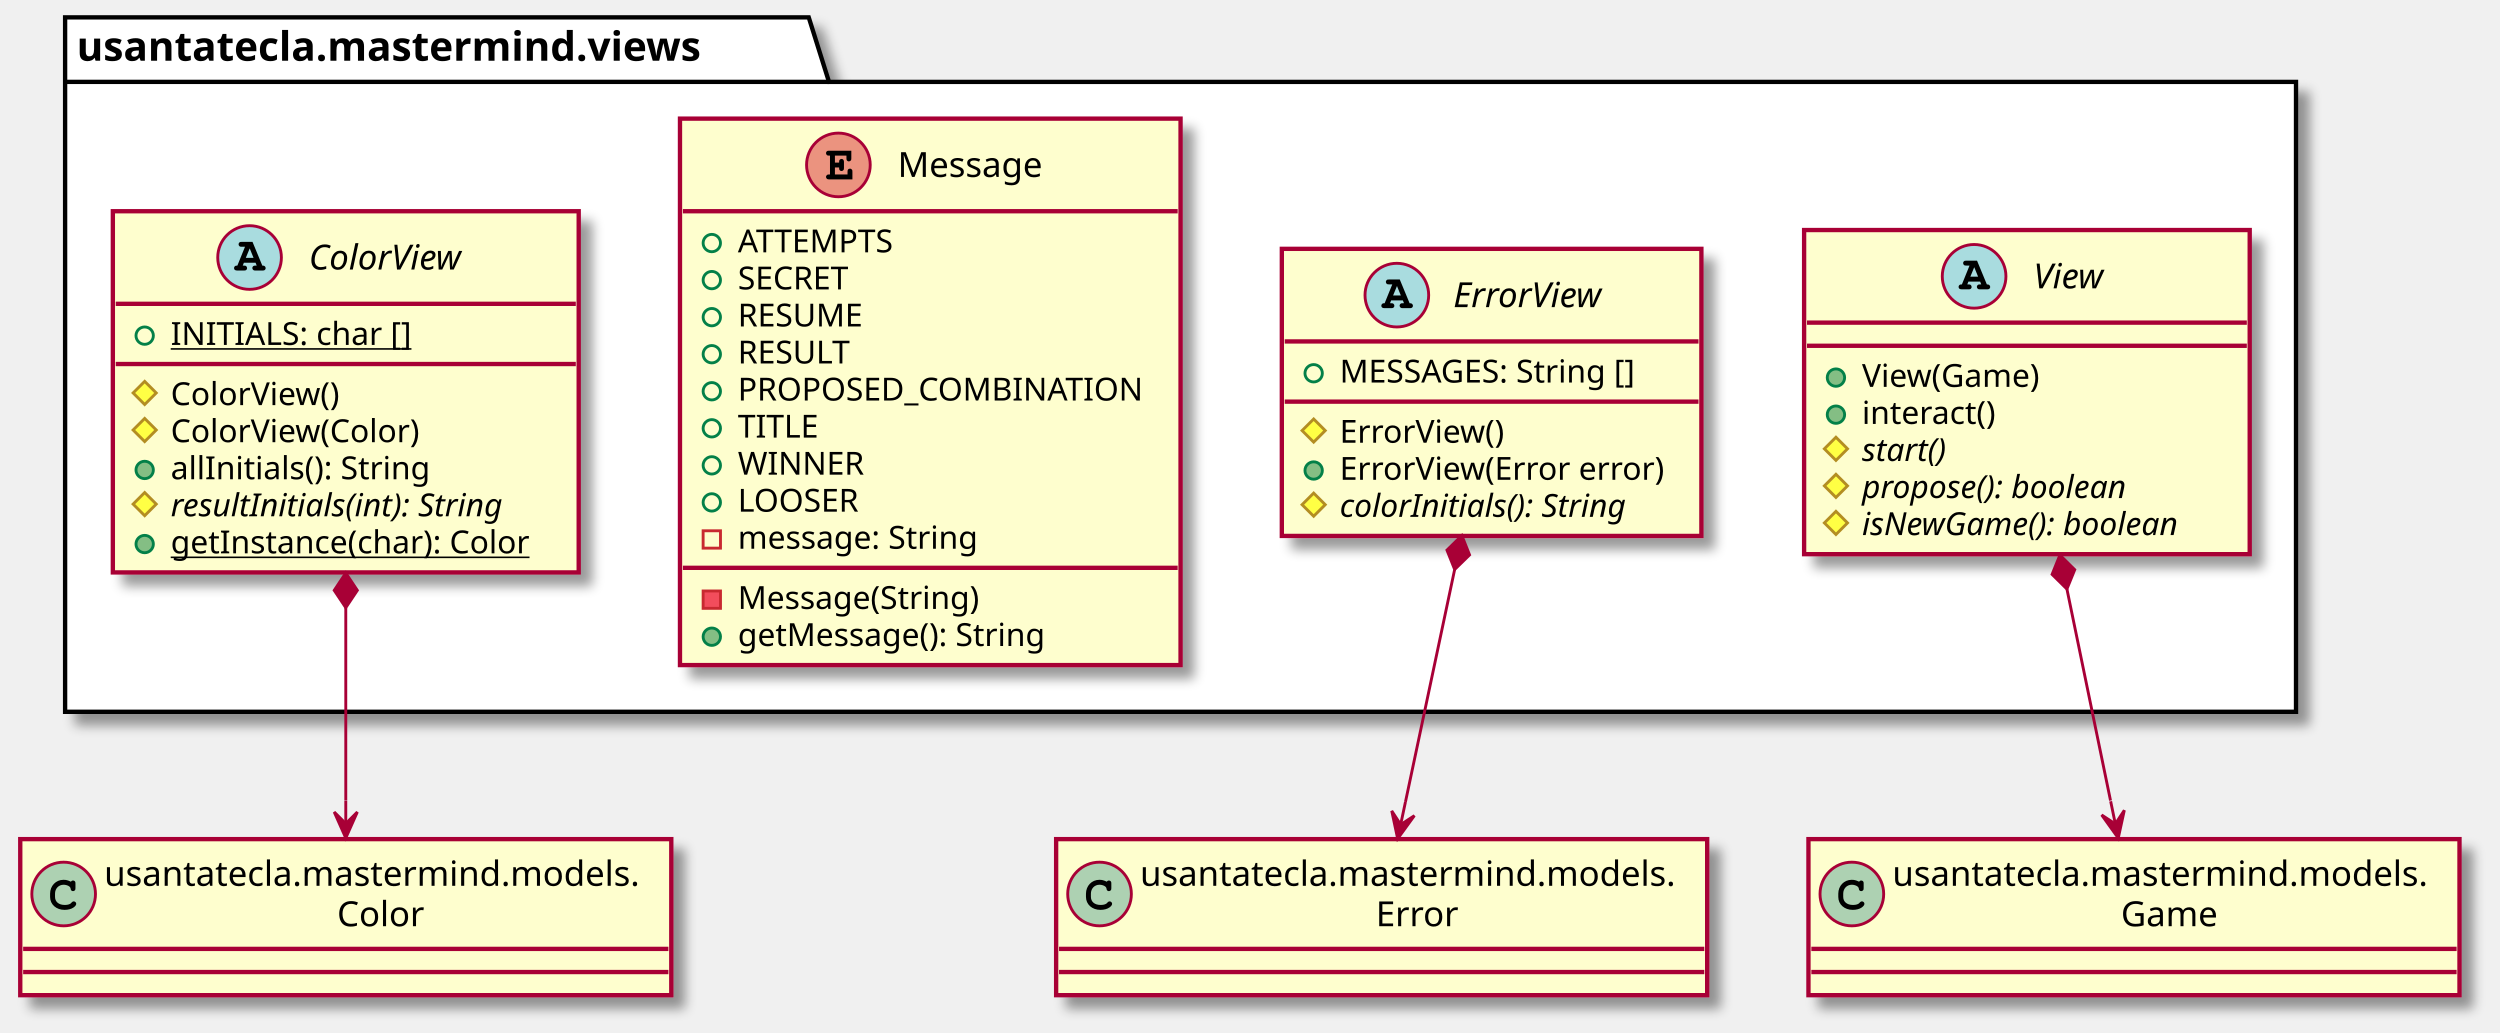
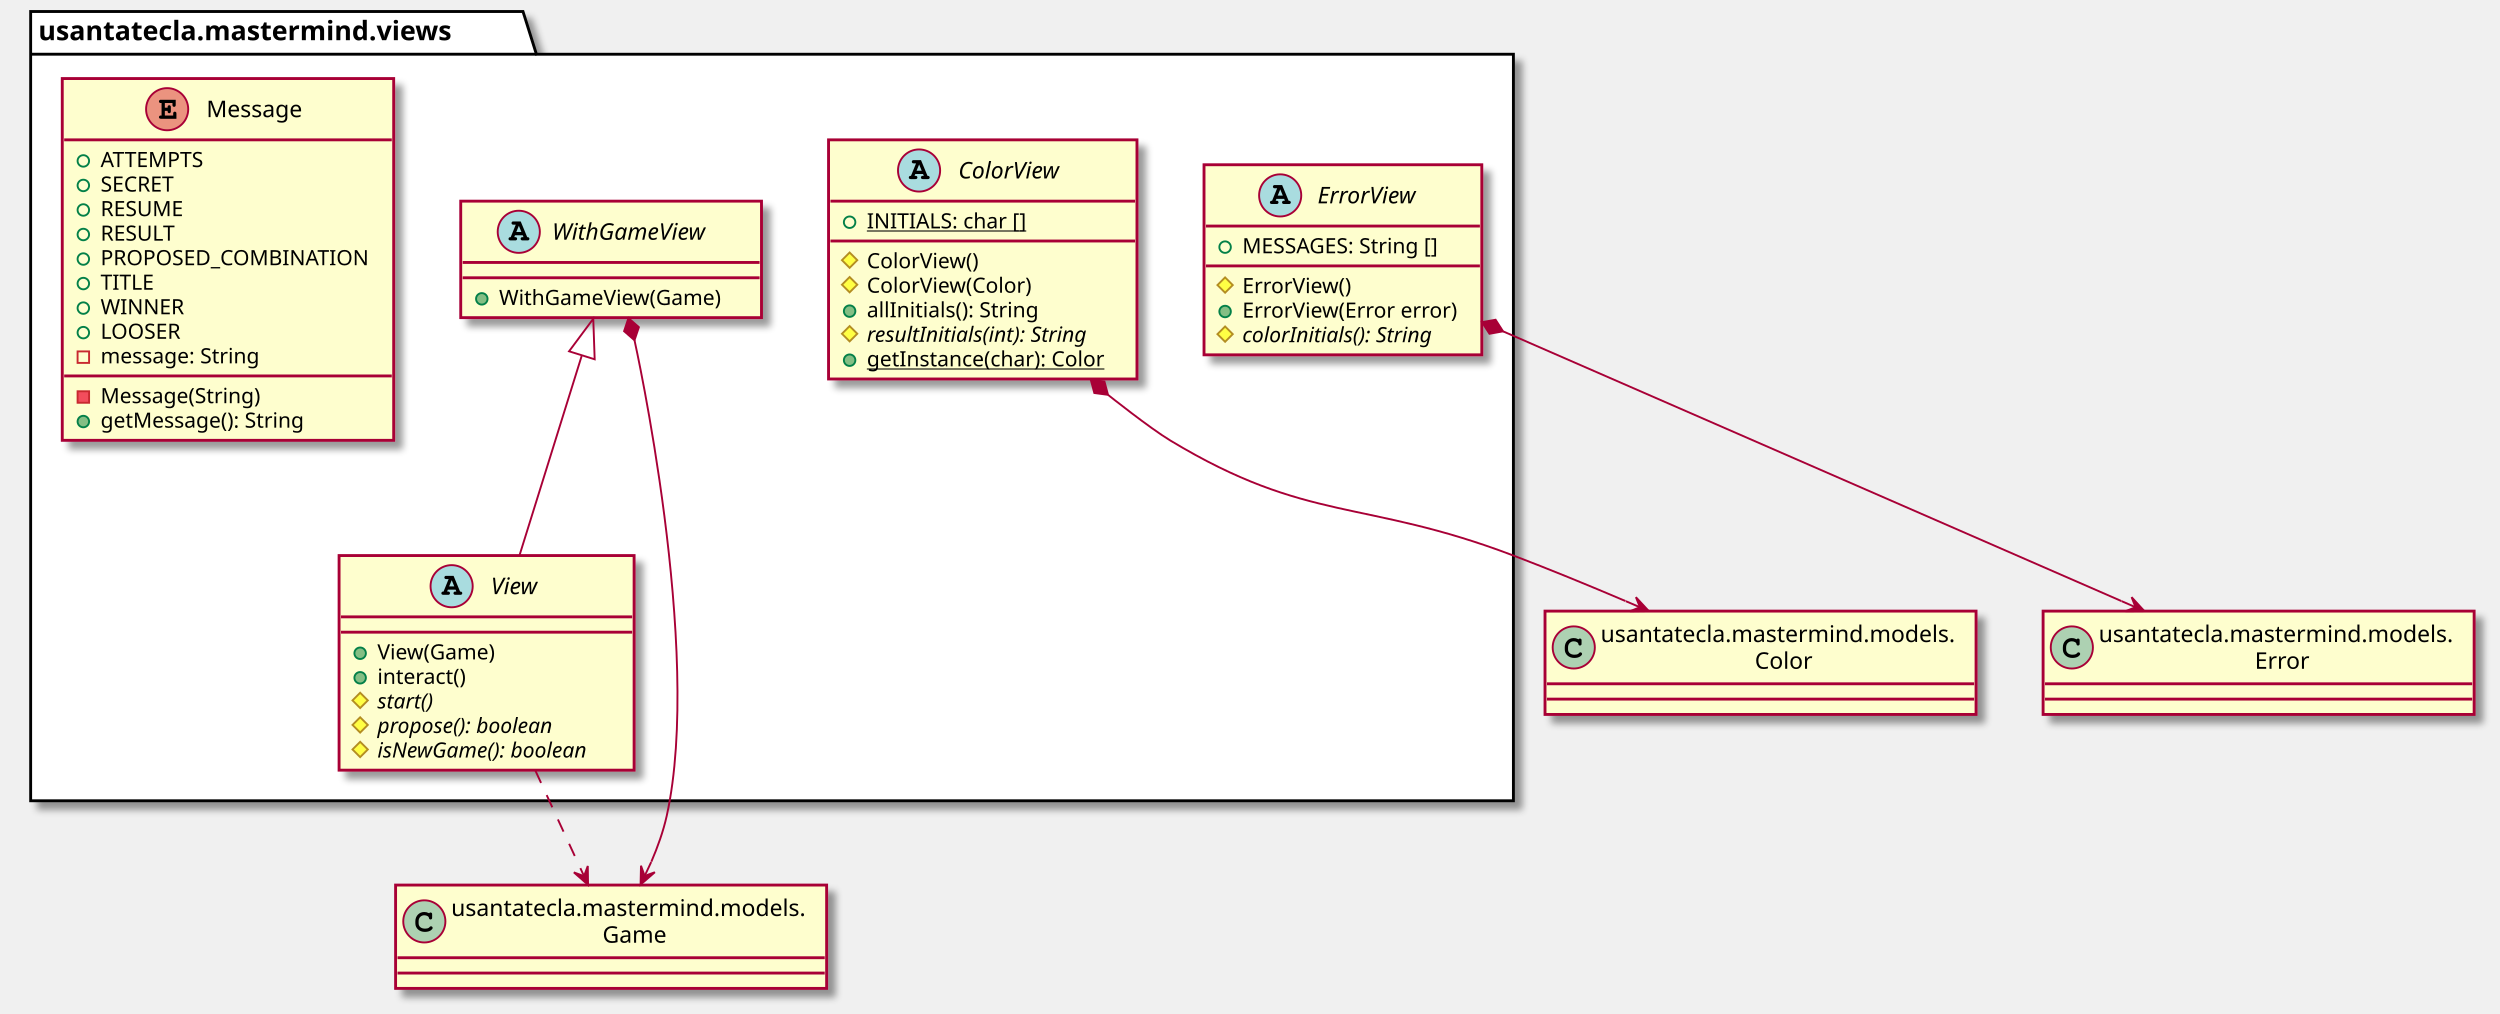
- <svg xmlns="http://www.w3.org/2000/svg" contentScriptType="application/ecmascript" contentStyleType="text/css" height="357px" preserveAspectRatio="none" style="width:864px;height:357px;" version="1.1" viewBox="0 0 864 357" width="864px" zoomAndPan="magnify">
+ <svg xmlns="http://www.w3.org/2000/svg" contentScriptType="application/ecmascript" contentStyleType="text/css" height="529px" preserveAspectRatio="none" style="width:1305px;height:529px;" version="1.1" viewBox="0 0 1305 529" width="1305px" zoomAndPan="magnify">
  <defs>
-     <filter height="300%" id="f1ec5pwzgpvlr3" width="300%" x="-1" y="-1">
+     <filter height="300%" id="f1rrnq4yv3sjo5" width="300%" x="-1" y="-1">
      <feGaussianBlur result="blurOut" stdDeviation="2.0" />
      <feColorMatrix in="blurOut" result="blurOut2" type="matrix" values="0 0 0 0 0 0 0 0 0 0 0 0 0 0 0 0 0 0 .4 0" />
      <feOffset dx="4.0" dy="4.0" in="blurOut2" result="blurOut3" />
      <feBlend in="SourceGraphic" in2="blurOut3" mode="normal" />
    </filter>
  </defs>
  <g>
-     <polygon fill="#FFFFFF" filter="url(#f1ec5pwzgpvlr3)" points="22.5,6,279.5,6,286.5,28.297,793.5,28.297,793.5,246,22.5,246,22.5,6" style="stroke:#000000;stroke-width:1.5;" />
-     <line style="stroke:#000000;stroke-width:1.5;" x1="22.5" x2="286.5" y1="28.297" y2="28.297" />
-     <text fill="#000000" font-family="sans-serif" font-size="14" font-weight="bold" lengthAdjust="spacingAndGlyphs" textLength="251" x="26.5" y="20.995">usantatecla.mastermind.views</text>
-     <rect codeLine="5" fill="#FEFECE" filter="url(#f1ec5pwzgpvlr3)" height="124.828" id="usantatecla.mastermind.views.ColorView" style="stroke:#A80036;stroke-width:1.5;" width="161" x="39" y="73" />
-     <ellipse cx="86.25" cy="89" fill="#A9DCDF" rx="11" ry="11" style="stroke:#A80036;stroke-width:1.0;" />
-     <path d="M88.328,90.812 L88.719,91.797 L88.328,91.797 C87.875,91.797 87.766,91.812 87.609,91.922 C87.359,92.078 87.203,92.359 87.203,92.656 C87.203,92.922 87.344,93.172 87.562,93.328 C87.703,93.453 87.906,93.5 88.328,93.5 L90.688,93.5 C91.047,93.5 91.266,93.469 91.406,93.375 C91.656,93.234 91.812,92.938 91.812,92.656 C91.812,92.375 91.672,92.125 91.453,91.969 C91.281,91.828 91.125,91.797 90.656,91.797 L87.266,83.594 L83.594,83.594 C83.141,83.594 83.016,83.609 82.859,83.703 C82.609,83.875 82.453,84.156 82.453,84.438 C82.453,84.719 82.594,84.969 82.812,85.141 C82.984,85.25 83.156,85.281 83.594,85.281 L84.672,85.281 L82.031,91.797 C81.609,91.797 81.453,91.812 81.297,91.922 C81.047,92.078 80.891,92.359 80.891,92.656 C80.891,93.219 81.266,93.5 82.016,93.5 L84.281,93.5 C84.641,93.5 84.859,93.469 84.984,93.375 C85.25,93.234 85.391,92.938 85.391,92.656 C85.391,92.375 85.266,92.125 85.047,91.953 C84.875,91.828 84.734,91.797 84.281,91.797 L83.891,91.797 L84.281,90.812 L88.328,90.812 Z M87.625,89.109 L84.953,89.109 L86.297,85.844 L87.625,89.109 Z " fill="#000000" />
-     <text fill="#000000" font-family="sans-serif" font-size="12" font-style="italic" lengthAdjust="spacingAndGlyphs" textLength="58" x="106.75" y="93.154">ColorView</text>
-     <line style="stroke:#A80036;stroke-width:1.5;" x1="40" x2="199" y1="105" y2="105" />
-     <ellipse cx="50" cy="116" fill="none" rx="3" ry="3" style="stroke:#038048;stroke-width:1.0;" />
-     <text fill="#000000" font-family="sans-serif" font-size="11" lengthAdjust="spacingAndGlyphs" text-decoration="underline" textLength="89" x="59" y="119.21">INITIALS: char []</text>
-     <line style="stroke:#A80036;stroke-width:1.5;" x1="40" x2="199" y1="125.805" y2="125.805" />
-     <polygon fill="#FFFF44" points="50,131.805,54,135.805,50,139.805,46,135.805" style="stroke:#B38D22;stroke-width:1.0;" />
-     <text fill="#000000" font-family="sans-serif" font-size="11" lengthAdjust="spacingAndGlyphs" textLength="65" x="59" y="140.015">ColorView()</text>
-     <polygon fill="#FFFF44" points="50,144.609,54,148.609,50,152.609,46,148.609" style="stroke:#B38D22;stroke-width:1.0;" />
-     <text fill="#000000" font-family="sans-serif" font-size="11" lengthAdjust="spacingAndGlyphs" textLength="94" x="59" y="152.82">ColorView(Color)</text>
-     <ellipse cx="50" cy="162.414" fill="#84BE84" rx="3" ry="3" style="stroke:#038048;stroke-width:1.0;" />
-     <text fill="#000000" font-family="sans-serif" font-size="11" lengthAdjust="spacingAndGlyphs" textLength="97" x="59" y="165.625">allInitials(): String</text>
-     <polygon fill="#FFFF44" points="50,170.219,54,174.219,50,178.219,46,174.219" style="stroke:#B38D22;stroke-width:1.0;" />
-     <text fill="#000000" font-family="sans-serif" font-size="11" font-style="italic" lengthAdjust="spacingAndGlyphs" textLength="131" x="59" y="178.429">resultInitials(int): String</text>
-     <ellipse cx="50" cy="188.023" fill="#84BE84" rx="3" ry="3" style="stroke:#038048;stroke-width:1.0;" />
-     <text fill="#000000" font-family="sans-serif" font-size="11" lengthAdjust="spacingAndGlyphs" text-decoration="underline" textLength="135" x="59" y="191.234">getInstance(char): Color</text>
-     <rect codeLine="15" fill="#FEFECE" filter="url(#f1ec5pwzgpvlr3)" height="99.219" id="usantatecla.mastermind.views.ErrorView" style="stroke:#A80036;stroke-width:1.5;" width="145" x="443" y="86" />
-     <ellipse cx="482.75" cy="102" fill="#A9DCDF" rx="11" ry="11" style="stroke:#A80036;stroke-width:1.0;" />
-     <path d="M484.828,103.812 L485.219,104.797 L484.828,104.797 C484.375,104.797 484.266,104.812 484.109,104.922 C483.859,105.078 483.703,105.359 483.703,105.656 C483.703,105.922 483.844,106.172 484.062,106.328 C484.203,106.453 484.406,106.5 484.828,106.5 L487.188,106.5 C487.547,106.5 487.766,106.469 487.906,106.375 C488.156,106.234 488.312,105.938 488.312,105.656 C488.312,105.375 488.172,105.125 487.953,104.969 C487.781,104.828 487.625,104.797 487.156,104.797 L483.766,96.594 L480.094,96.594 C479.641,96.594 479.516,96.609 479.359,96.703 C479.109,96.875 478.953,97.156 478.953,97.438 C478.953,97.719 479.094,97.969 479.312,98.141 C479.484,98.25 479.656,98.281 480.094,98.281 L481.172,98.281 L478.531,104.797 C478.109,104.797 477.953,104.812 477.797,104.922 C477.547,105.078 477.391,105.359 477.391,105.656 C477.391,106.219 477.766,106.5 478.516,106.5 L480.781,106.5 C481.141,106.5 481.359,106.469 481.484,106.375 C481.75,106.234 481.891,105.938 481.891,105.656 C481.891,105.375 481.766,105.125 481.547,104.953 C481.375,104.828 481.234,104.797 480.781,104.797 L480.391,104.797 L480.781,103.812 L484.828,103.812 Z M484.125,102.109 L481.453,102.109 L482.797,98.844 L484.125,102.109 Z " fill="#000000" />
-     <text fill="#000000" font-family="sans-serif" font-size="12" font-style="italic" lengthAdjust="spacingAndGlyphs" textLength="58" x="502.25" y="106.154">ErrorView</text>
-     <line style="stroke:#A80036;stroke-width:1.5;" x1="444" x2="587" y1="118" y2="118" />
-     <ellipse cx="454" cy="129" fill="none" rx="3" ry="3" style="stroke:#038048;stroke-width:1.0;" />
-     <text fill="#000000" font-family="sans-serif" font-size="11" lengthAdjust="spacingAndGlyphs" textLength="116" x="463" y="132.21">MESSAGES: String []</text>
-     <line style="stroke:#A80036;stroke-width:1.5;" x1="444" x2="587" y1="138.805" y2="138.805" />
-     <polygon fill="#FFFF44" points="454,144.805,458,148.805,454,152.805,450,148.805" style="stroke:#B38D22;stroke-width:1.0;" />
-     <text fill="#000000" font-family="sans-serif" font-size="11" lengthAdjust="spacingAndGlyphs" textLength="62" x="463" y="153.015">ErrorView()</text>
-     <ellipse cx="454" cy="162.609" fill="#84BE84" rx="3" ry="3" style="stroke:#038048;stroke-width:1.0;" />
-     <text fill="#000000" font-family="sans-serif" font-size="11" lengthAdjust="spacingAndGlyphs" textLength="119" x="463" y="165.82">ErrorView(Error error)</text>
-     <polygon fill="#FFFF44" points="454,170.414,458,174.414,454,178.414,450,174.414" style="stroke:#B38D22;stroke-width:1.0;" />
-     <text fill="#000000" font-family="sans-serif" font-size="11" font-style="italic" lengthAdjust="spacingAndGlyphs" textLength="113" x="463" y="178.625">colorInitials(): String</text>
-     <rect codeLine="23" fill="#FEFECE" filter="url(#f1ec5pwzgpvlr3)" height="188.852" id="usantatecla.mastermind.views.Message" style="stroke:#A80036;stroke-width:1.5;" width="173" x="235" y="41" />
-     <ellipse cx="289.75" cy="57" fill="#EB937F" rx="11" ry="11" style="stroke:#A80036;stroke-width:1.0;" />
-     <path d="M288.547,57.875 L290,57.875 L290,57.984 C290,58.391 290.031,58.547 290.109,58.703 C290.266,58.953 290.547,59.109 290.844,59.109 C291.094,59.109 291.359,58.969 291.516,58.75 C291.641,58.594 291.672,58.438 291.672,57.984 L291.672,56.062 C291.672,55.906 291.672,55.859 291.656,55.703 C291.594,55.234 291.281,54.922 290.828,54.922 C290.578,54.922 290.312,55.062 290.141,55.281 C290.031,55.453 290,55.609 290,56.062 L290,56.188 L288.547,56.188 L288.547,53.781 L292.531,53.781 L292.531,54.641 C292.531,55.047 292.562,55.219 292.641,55.375 C292.812,55.625 293.094,55.781 293.375,55.781 C293.641,55.781 293.906,55.641 294.078,55.422 C294.188,55.25 294.219,55.109 294.219,54.641 L294.219,52.094 L286.594,52.094 C286.156,52.094 286.031,52.109 285.875,52.203 C285.625,52.359 285.469,52.656 285.469,52.938 C285.469,53.219 285.609,53.469 285.828,53.641 C285.984,53.75 286.172,53.781 286.594,53.781 L286.844,53.781 L286.844,60.297 L286.594,60.297 C286.188,60.297 286.031,60.312 285.875,60.422 C285.625,60.594 285.469,60.859 285.469,61.156 C285.469,61.422 285.609,61.672 285.828,61.828 C285.969,61.953 286.203,62 286.594,62 L294.594,62 L294.594,59.422 C294.594,58.984 294.562,58.844 294.484,58.688 C294.312,58.438 294.031,58.281 293.75,58.281 C293.484,58.281 293.219,58.391 293.047,58.641 C292.938,58.797 292.906,58.938 292.906,59.422 L292.906,60.297 L288.547,60.297 L288.547,57.875 Z " fill="#000000" />
-     <text fill="#000000" font-family="sans-serif" font-size="12" lengthAdjust="spacingAndGlyphs" textLength="55" x="310.25" y="61.154">Message</text>
-     <line style="stroke:#A80036;stroke-width:1.5;" x1="236" x2="407" y1="73" y2="73" />
-     <ellipse cx="246" cy="84" fill="none" rx="3" ry="3" style="stroke:#038048;stroke-width:1.0;" />
-     <text fill="#000000" font-family="sans-serif" font-size="11" lengthAdjust="spacingAndGlyphs" textLength="59" x="255" y="87.21">ATTEMPTS</text>
-     <ellipse cx="246" cy="96.805" fill="none" rx="3" ry="3" style="stroke:#038048;stroke-width:1.0;" />
-     <text fill="#000000" font-family="sans-serif" font-size="11" lengthAdjust="spacingAndGlyphs" textLength="44" x="255" y="100.015">SECRET</text>
-     <ellipse cx="246" cy="109.609" fill="none" rx="3" ry="3" style="stroke:#038048;stroke-width:1.0;" />
-     <text fill="#000000" font-family="sans-serif" font-size="11" lengthAdjust="spacingAndGlyphs" textLength="46" x="255" y="112.82">RESUME</text>
-     <ellipse cx="246" cy="122.414" fill="none" rx="3" ry="3" style="stroke:#038048;stroke-width:1.0;" />
-     <text fill="#000000" font-family="sans-serif" font-size="11" lengthAdjust="spacingAndGlyphs" textLength="43" x="255" y="125.624">RESULT</text>
-     <ellipse cx="246" cy="135.219" fill="none" rx="3" ry="3" style="stroke:#038048;stroke-width:1.0;" />
-     <text fill="#000000" font-family="sans-serif" font-size="11" lengthAdjust="spacingAndGlyphs" textLength="147" x="255" y="138.429">PROPOSED_COMBINATION</text>
-     <ellipse cx="246" cy="148.023" fill="none" rx="3" ry="3" style="stroke:#038048;stroke-width:1.0;" />
-     <text fill="#000000" font-family="sans-serif" font-size="11" lengthAdjust="spacingAndGlyphs" textLength="30" x="255" y="151.234">TITLE</text>
-     <ellipse cx="246" cy="160.828" fill="none" rx="3" ry="3" style="stroke:#038048;stroke-width:1.0;" />
-     <text fill="#000000" font-family="sans-serif" font-size="11" lengthAdjust="spacingAndGlyphs" textLength="44" x="255" y="164.039">WINNER</text>
-     <ellipse cx="246" cy="173.633" fill="none" rx="3" ry="3" style="stroke:#038048;stroke-width:1.0;" />
-     <text fill="#000000" font-family="sans-serif" font-size="11" lengthAdjust="spacingAndGlyphs" textLength="46" x="255" y="176.843">LOOSER</text>
-     <rect fill="none" height="6" style="stroke:#C82930;stroke-width:1.0;" width="6" x="243" y="183.438" />
-     <text fill="#000000" font-family="sans-serif" font-size="11" lengthAdjust="spacingAndGlyphs" textLength="93" x="255" y="189.648">message: String</text>
-     <line style="stroke:#A80036;stroke-width:1.5;" x1="236" x2="407" y1="196.242" y2="196.242" />
-     <rect fill="#F24D5C" height="6" style="stroke:#C82930;stroke-width:1.0;" width="6" x="243" y="204.242" />
-     <text fill="#000000" font-family="sans-serif" font-size="11" lengthAdjust="spacingAndGlyphs" textLength="92" x="255" y="210.453">Message(String)</text>
-     <ellipse cx="246" cy="220.047" fill="#84BE84" rx="3" ry="3" style="stroke:#038048;stroke-width:1.0;" />
-     <text fill="#000000" font-family="sans-serif" font-size="11" lengthAdjust="spacingAndGlyphs" textLength="118" x="255" y="223.257">getMessage(): String</text>
-     <rect codeLine="37" fill="#FEFECE" filter="url(#f1ec5pwzgpvlr3)" height="112.023" id="usantatecla.mastermind.views.View" style="stroke:#A80036;stroke-width:1.5;" width="154" x="623.5" y="79.5" />
-     <ellipse cx="682.25" cy="95.5" fill="#A9DCDF" rx="11" ry="11" style="stroke:#A80036;stroke-width:1.0;" />
-     <path d="M684.328,97.312 L684.719,98.297 L684.328,98.297 C683.875,98.297 683.766,98.312 683.609,98.422 C683.359,98.578 683.203,98.859 683.203,99.156 C683.203,99.422 683.344,99.672 683.562,99.828 C683.703,99.953 683.906,100 684.328,100 L686.688,100 C687.047,100 687.266,99.969 687.406,99.875 C687.656,99.734 687.812,99.438 687.812,99.156 C687.812,98.875 687.672,98.625 687.453,98.469 C687.281,98.328 687.125,98.297 686.656,98.297 L683.266,90.094 L679.594,90.094 C679.141,90.094 679.016,90.109 678.859,90.203 C678.609,90.375 678.453,90.656 678.453,90.938 C678.453,91.219 678.594,91.469 678.812,91.641 C678.984,91.75 679.156,91.781 679.594,91.781 L680.672,91.781 L678.031,98.297 C677.609,98.297 677.453,98.312 677.297,98.422 C677.047,98.578 676.891,98.859 676.891,99.156 C676.891,99.719 677.266,100 678.016,100 L680.281,100 C680.641,100 680.859,99.969 680.984,99.875 C681.25,99.734 681.391,99.438 681.391,99.156 C681.391,98.875 681.266,98.625 681.047,98.453 C680.875,98.328 680.734,98.297 680.281,98.297 L679.891,98.297 L680.281,97.312 L684.328,97.312 Z M683.625,95.609 L680.953,95.609 L682.297,92.344 L683.625,95.609 Z " fill="#000000" />
-     <text fill="#000000" font-family="sans-serif" font-size="12" font-style="italic" lengthAdjust="spacingAndGlyphs" textLength="28" x="702.75" y="99.654">View</text>
-     <line style="stroke:#A80036;stroke-width:1.5;" x1="624.5" x2="776.5" y1="111.5" y2="111.5" />
-     <line style="stroke:#A80036;stroke-width:1.5;" x1="624.5" x2="776.5" y1="119.5" y2="119.5" />
-     <ellipse cx="634.5" cy="130.5" fill="#84BE84" rx="3" ry="3" style="stroke:#038048;stroke-width:1.0;" />
-     <text fill="#000000" font-family="sans-serif" font-size="11" lengthAdjust="spacingAndGlyphs" textLength="71" x="643.5" y="133.71">View(Game)</text>
-     <ellipse cx="634.5" cy="143.305" fill="#84BE84" rx="3" ry="3" style="stroke:#038048;stroke-width:1.0;" />
-     <text fill="#000000" font-family="sans-serif" font-size="11" lengthAdjust="spacingAndGlyphs" textLength="51" x="643.5" y="146.515">interact()</text>
-     <polygon fill="#FFFF44" points="634.5,151.109,638.5,155.109,634.5,159.109,630.5,155.109" style="stroke:#B38D22;stroke-width:1.0;" />
-     <text fill="#000000" font-family="sans-serif" font-size="11" font-style="italic" lengthAdjust="spacingAndGlyphs" textLength="34" x="643.5" y="159.32">start()</text>
-     <polygon fill="#FFFF44" points="634.5,163.914,638.5,167.914,634.5,171.914,630.5,167.914" style="stroke:#B38D22;stroke-width:1.0;" />
-     <text fill="#000000" font-family="sans-serif" font-size="11" font-style="italic" lengthAdjust="spacingAndGlyphs" textLength="107" x="643.5" y="172.125">propose(): boolean</text>
-     <polygon fill="#FFFF44" points="634.5,176.719,638.5,180.719,634.5,184.719,630.5,180.719" style="stroke:#B38D22;stroke-width:1.0;" />
-     <text fill="#000000" font-family="sans-serif" font-size="11" font-style="italic" lengthAdjust="spacingAndGlyphs" textLength="128" x="643.5" y="184.929">isNewGame(): boolean</text>
-     <rect codeLine="1" fill="#FEFECE" filter="url(#f1ec5pwzgpvlr3)" height="53.938" id="Error" style="stroke:#A80036;stroke-width:1.5;" width="225" x="365" y="290" />
-     <ellipse cx="380" cy="308.969" fill="#ADD1B2" rx="11" ry="11" style="stroke:#A80036;stroke-width:1.0;" />
-     <path d="M382.344,304.641 C381.406,304.203 380.812,304.062 379.938,304.062 C377.312,304.062 375.312,306.141 375.312,308.859 L375.312,309.984 C375.312,312.562 377.422,314.453 380.312,314.453 C381.531,314.453 382.688,314.156 383.438,313.609 C384.016,313.203 384.344,312.75 384.344,312.359 C384.344,311.906 383.953,311.516 383.484,311.516 C383.266,311.516 383.062,311.594 382.875,311.781 C382.422,312.266 382.422,312.266 382.234,312.359 C381.812,312.625 381.125,312.75 380.359,312.75 C378.312,312.75 377.016,311.656 377.016,309.953 L377.016,308.859 C377.016,307.078 378.266,305.766 380,305.766 C380.578,305.766 381.188,305.922 381.656,306.172 C382.141,306.453 382.312,306.672 382.406,307.078 C382.469,307.484 382.5,307.609 382.641,307.734 C382.781,307.875 383.016,307.984 383.234,307.984 C383.5,307.984 383.766,307.844 383.938,307.625 C384.047,307.469 384.078,307.281 384.078,306.859 L384.078,305.438 C384.078,305 384.062,304.875 383.969,304.719 C383.812,304.453 383.531,304.312 383.234,304.312 C382.938,304.312 382.734,304.406 382.516,304.719 L382.344,304.641 Z " fill="#000000" />
-     <text fill="#000000" font-family="sans-serif" font-size="12" lengthAdjust="spacingAndGlyphs" textLength="193" x="394" y="306.139">usantatecla.mastermind.models.</text>
-     <text fill="#000000" font-family="sans-serif" font-size="12" lengthAdjust="spacingAndGlyphs" textLength="30" x="475.5" y="320.107">Error</text>
-     <line style="stroke:#A80036;stroke-width:1.5;" x1="366" x2="589" y1="327.938" y2="327.938" />
-     <line style="stroke:#A80036;stroke-width:1.5;" x1="366" x2="589" y1="335.938" y2="335.938" />
-     <rect codeLine="2" fill="#FEFECE" filter="url(#f1ec5pwzgpvlr3)" height="53.938" id="Color" style="stroke:#A80036;stroke-width:1.5;" width="225" x="7" y="290" />
-     <ellipse cx="22" cy="308.969" fill="#ADD1B2" rx="11" ry="11" style="stroke:#A80036;stroke-width:1.0;" />
-     <path d="M24.344,304.641 C23.406,304.203 22.812,304.062 21.938,304.062 C19.312,304.062 17.312,306.141 17.312,308.859 L17.312,309.984 C17.312,312.562 19.422,314.453 22.312,314.453 C23.531,314.453 24.688,314.156 25.438,313.609 C26.016,313.203 26.344,312.75 26.344,312.359 C26.344,311.906 25.953,311.516 25.484,311.516 C25.266,311.516 25.062,311.594 24.875,311.781 C24.422,312.266 24.422,312.266 24.234,312.359 C23.812,312.625 23.125,312.75 22.359,312.75 C20.312,312.75 19.016,311.656 19.016,309.953 L19.016,308.859 C19.016,307.078 20.266,305.766 22,305.766 C22.578,305.766 23.188,305.922 23.656,306.172 C24.141,306.453 24.312,306.672 24.406,307.078 C24.469,307.484 24.5,307.609 24.641,307.734 C24.781,307.875 25.016,307.984 25.234,307.984 C25.5,307.984 25.766,307.844 25.938,307.625 C26.047,307.469 26.078,307.281 26.078,306.859 L26.078,305.438 C26.078,305 26.062,304.875 25.969,304.719 C25.812,304.453 25.531,304.312 25.234,304.312 C24.938,304.312 24.734,304.406 24.516,304.719 L24.344,304.641 Z " fill="#000000" />
-     <text fill="#000000" font-family="sans-serif" font-size="12" lengthAdjust="spacingAndGlyphs" textLength="193" x="36" y="306.139">usantatecla.mastermind.models.</text>
-     <text fill="#000000" font-family="sans-serif" font-size="12" lengthAdjust="spacingAndGlyphs" textLength="32" x="116.5" y="320.107">Color</text>
-     <line style="stroke:#A80036;stroke-width:1.5;" x1="8" x2="231" y1="327.938" y2="327.938" />
-     <line style="stroke:#A80036;stroke-width:1.5;" x1="8" x2="231" y1="335.938" y2="335.938" />
-     <rect codeLine="3" fill="#FEFECE" filter="url(#f1ec5pwzgpvlr3)" height="53.938" id="Game" style="stroke:#A80036;stroke-width:1.5;" width="225" x="625" y="290" />
-     <ellipse cx="640" cy="308.969" fill="#ADD1B2" rx="11" ry="11" style="stroke:#A80036;stroke-width:1.0;" />
-     <path d="M642.344,304.641 C641.406,304.203 640.812,304.062 639.938,304.062 C637.312,304.062 635.312,306.141 635.312,308.859 L635.312,309.984 C635.312,312.562 637.422,314.453 640.312,314.453 C641.531,314.453 642.688,314.156 643.438,313.609 C644.016,313.203 644.344,312.75 644.344,312.359 C644.344,311.906 643.953,311.516 643.484,311.516 C643.266,311.516 643.062,311.594 642.875,311.781 C642.422,312.266 642.422,312.266 642.234,312.359 C641.812,312.625 641.125,312.75 640.359,312.75 C638.312,312.75 637.016,311.656 637.016,309.953 L637.016,308.859 C637.016,307.078 638.266,305.766 640,305.766 C640.578,305.766 641.188,305.922 641.656,306.172 C642.141,306.453 642.312,306.672 642.406,307.078 C642.469,307.484 642.5,307.609 642.641,307.734 C642.781,307.875 643.016,307.984 643.234,307.984 C643.5,307.984 643.766,307.844 643.938,307.625 C644.047,307.469 644.078,307.281 644.078,306.859 L644.078,305.438 C644.078,305 644.062,304.875 643.969,304.719 C643.812,304.453 643.531,304.312 643.234,304.312 C642.938,304.312 642.734,304.406 642.516,304.719 L642.344,304.641 Z " fill="#000000" />
-     <text fill="#000000" font-family="sans-serif" font-size="12" lengthAdjust="spacingAndGlyphs" textLength="193" x="654" y="306.139">usantatecla.mastermind.models.</text>
-     <text fill="#000000" font-family="sans-serif" font-size="12" lengthAdjust="spacingAndGlyphs" textLength="35" x="733" y="320.107">Game</text>
-     <line style="stroke:#A80036;stroke-width:1.5;" x1="626" x2="849" y1="327.938" y2="327.938" />
-     <line style="stroke:#A80036;stroke-width:1.5;" x1="626" x2="849" y1="335.938" y2="335.938" />
-     <path codeLine="13" d="M119.5,210.023 C119.5,210.023 119.5,257.296 119.5,276.515 " fill="none" id="usantatecla.mastermind.views.ColorView-Color" style="stroke:#A80036;stroke-width:1.0;" />
-     <polygon fill="#A80036" points="119.5,289.624,123.5,280.624,119.5,284.624,115.5,280.624,119.5,289.624" style="stroke:#A80036;stroke-width:1.0;" />
-     <line style="stroke:#A80036;stroke-width:1.0;" x1="119.5" x2="119.5" y1="284.624" y2="276.624" />
-     <polygon fill="#A80036" points="119.5,198.023,115.5,204.023,119.5,210.023,123.5,204.023,119.5,198.023" style="stroke:#A80036;stroke-width:1.0;" />
-     <path codeLine="21" d="M502.731,196.815 C502.731,196.815 490.607,254.087 485.726,277.143 " fill="none" id="usantatecla.mastermind.views.ErrorView-Error" style="stroke:#A80036;stroke-width:1.0;" />
-     <polygon fill="#A80036" points="483.032,289.867,488.809,281.891,484.068,284.975,480.983,280.234,483.032,289.867" style="stroke:#A80036;stroke-width:1.0;" />
-     <line style="stroke:#A80036;stroke-width:1.0;" x1="484.068" x2="485.725" y1="284.975" y2="277.149" />
-     <polygon fill="#A80036" points="505.217,185.075,500.061,190.116,502.731,196.815,507.887,191.773,505.217,185.075" style="stroke:#A80036;stroke-width:1.0;" />
-     <path codeLine="44" d="M714.327,203.574 C714.327,203.574 725.05,255.601 729.394,276.674 " fill="none" id="usantatecla.mastermind.views.View-Game" style="stroke:#A80036;stroke-width:1.0;" />
-     <polygon fill="#A80036" points="732.068,289.65,734.168,280.027,731.058,284.753,726.333,281.643,732.068,289.65" style="stroke:#A80036;stroke-width:1.0;" />
-     <line style="stroke:#A80036;stroke-width:1.0;" x1="731.058" x2="729.444" y1="284.753" y2="276.917" />
-     <polygon fill="#A80036" points="711.903,191.821,709.197,198.505,714.327,203.574,717.032,196.889,711.903,191.821" style="stroke:#A80036;stroke-width:1.0;" />
+     <polygon fill="#FFFFFF" filter="url(#f1rrnq4yv3sjo5)" points="16,6,273,6,280,28.297,790,28.297,790,418,16,418,16,6" style="stroke:#000000;stroke-width:1.5;" />
+     <line style="stroke:#000000;stroke-width:1.5;" x1="16" x2="280" y1="28.297" y2="28.297" />
+     <text fill="#000000" font-family="sans-serif" font-size="14" font-weight="bold" lengthAdjust="spacingAndGlyphs" textLength="251" x="20" y="20.995">usantatecla.mastermind.views</text>
+     <rect codeLine="5" fill="#FEFECE" filter="url(#f1rrnq4yv3sjo5)" height="60.805" id="usantatecla.mastermind.views.WithGameView" style="stroke:#A80036;stroke-width:1.5;" width="157" x="240.5" y="105" />
+     <ellipse cx="270.8" cy="121" fill="#A9DCDF" rx="11" ry="11" style="stroke:#A80036;stroke-width:1.0;" />
+     <path d="M272.878,122.812 L273.269,123.797 L272.878,123.797 C272.425,123.797 272.316,123.812 272.159,123.922 C271.909,124.078 271.753,124.359 271.753,124.656 C271.753,124.922 271.894,125.172 272.113,125.328 C272.253,125.453 272.456,125.5 272.878,125.5 L275.238,125.5 C275.597,125.5 275.816,125.469 275.956,125.375 C276.206,125.234 276.363,124.938 276.363,124.656 C276.363,124.375 276.222,124.125 276.003,123.969 C275.831,123.828 275.675,123.797 275.206,123.797 L271.816,115.594 L268.144,115.594 C267.691,115.594 267.566,115.609 267.409,115.703 C267.159,115.875 267.003,116.156 267.003,116.438 C267.003,116.719 267.144,116.969 267.363,117.141 C267.534,117.25 267.706,117.281 268.144,117.281 L269.222,117.281 L266.581,123.797 C266.159,123.797 266.003,123.812 265.847,123.922 C265.597,124.078 265.441,124.359 265.441,124.656 C265.441,125.219 265.816,125.5 266.566,125.5 L268.831,125.5 C269.191,125.5 269.409,125.469 269.534,125.375 C269.8,125.234 269.941,124.938 269.941,124.656 C269.941,124.375 269.816,124.125 269.597,123.953 C269.425,123.828 269.284,123.797 268.831,123.797 L268.441,123.797 L268.831,122.812 L272.878,122.812 Z M272.175,121.109 L269.503,121.109 L270.847,117.844 L272.175,121.109 Z " fill="#000000" />
+     <text fill="#000000" font-family="sans-serif" font-size="12" font-style="italic" lengthAdjust="spacingAndGlyphs" textLength="91" x="288.2" y="125.154">WithGameView</text>
+     <line style="stroke:#A80036;stroke-width:1.5;" x1="241.5" x2="396.5" y1="137" y2="137" />
+     <line style="stroke:#A80036;stroke-width:1.5;" x1="241.5" x2="396.5" y1="145" y2="145" />
+     <ellipse cx="251.5" cy="156" fill="#84BE84" rx="3" ry="3" style="stroke:#038048;stroke-width:1.0;" />
+     <text fill="#000000" font-family="sans-serif" font-size="11" lengthAdjust="spacingAndGlyphs" textLength="131" x="260.5" y="159.21">WithGameView(Game)</text>
+     <rect codeLine="10" fill="#FEFECE" filter="url(#f1rrnq4yv3sjo5)" height="124.828" id="usantatecla.mastermind.views.ColorView" style="stroke:#A80036;stroke-width:1.5;" width="161" x="432.5" y="73" />
+     <ellipse cx="479.75" cy="89" fill="#A9DCDF" rx="11" ry="11" style="stroke:#A80036;stroke-width:1.0;" />
+     <path d="M481.828,90.812 L482.219,91.797 L481.828,91.797 C481.375,91.797 481.266,91.812 481.109,91.922 C480.859,92.078 480.703,92.359 480.703,92.656 C480.703,92.922 480.844,93.172 481.062,93.328 C481.203,93.453 481.406,93.5 481.828,93.5 L484.188,93.5 C484.547,93.5 484.766,93.469 484.906,93.375 C485.156,93.234 485.312,92.938 485.312,92.656 C485.312,92.375 485.172,92.125 484.953,91.969 C484.781,91.828 484.625,91.797 484.156,91.797 L480.766,83.594 L477.094,83.594 C476.641,83.594 476.516,83.609 476.359,83.703 C476.109,83.875 475.953,84.156 475.953,84.438 C475.953,84.719 476.094,84.969 476.312,85.141 C476.484,85.25 476.656,85.281 477.094,85.281 L478.172,85.281 L475.531,91.797 C475.109,91.797 474.953,91.812 474.797,91.922 C474.547,92.078 474.391,92.359 474.391,92.656 C474.391,93.219 474.766,93.5 475.516,93.5 L477.781,93.5 C478.141,93.5 478.359,93.469 478.484,93.375 C478.75,93.234 478.891,92.938 478.891,92.656 C478.891,92.375 478.766,92.125 478.547,91.953 C478.375,91.828 478.234,91.797 477.781,91.797 L477.391,91.797 L477.781,90.812 L481.828,90.812 Z M481.125,89.109 L478.453,89.109 L479.797,85.844 L481.125,89.109 Z " fill="#000000" />
+     <text fill="#000000" font-family="sans-serif" font-size="12" font-style="italic" lengthAdjust="spacingAndGlyphs" textLength="58" x="500.25" y="93.154">ColorView</text>
+     <line style="stroke:#A80036;stroke-width:1.5;" x1="433.5" x2="592.5" y1="105" y2="105" />
+     <ellipse cx="443.5" cy="116" fill="none" rx="3" ry="3" style="stroke:#038048;stroke-width:1.0;" />
+     <text fill="#000000" font-family="sans-serif" font-size="11" lengthAdjust="spacingAndGlyphs" text-decoration="underline" textLength="89" x="452.5" y="119.21">INITIALS: char []</text>
+     <line style="stroke:#A80036;stroke-width:1.5;" x1="433.5" x2="592.5" y1="125.805" y2="125.805" />
+     <polygon fill="#FFFF44" points="443.5,131.805,447.5,135.805,443.5,139.805,439.5,135.805" style="stroke:#B38D22;stroke-width:1.0;" />
+     <text fill="#000000" font-family="sans-serif" font-size="11" lengthAdjust="spacingAndGlyphs" textLength="65" x="452.5" y="140.015">ColorView()</text>
+     <polygon fill="#FFFF44" points="443.5,144.609,447.5,148.609,443.5,152.609,439.5,148.609" style="stroke:#B38D22;stroke-width:1.0;" />
+     <text fill="#000000" font-family="sans-serif" font-size="11" lengthAdjust="spacingAndGlyphs" textLength="94" x="452.5" y="152.82">ColorView(Color)</text>
+     <ellipse cx="443.5" cy="162.414" fill="#84BE84" rx="3" ry="3" style="stroke:#038048;stroke-width:1.0;" />
+     <text fill="#000000" font-family="sans-serif" font-size="11" lengthAdjust="spacingAndGlyphs" textLength="97" x="452.5" y="165.625">allInitials(): String</text>
+     <polygon fill="#FFFF44" points="443.5,170.219,447.5,174.219,443.5,178.219,439.5,174.219" style="stroke:#B38D22;stroke-width:1.0;" />
+     <text fill="#000000" font-family="sans-serif" font-size="11" font-style="italic" lengthAdjust="spacingAndGlyphs" textLength="131" x="452.5" y="178.429">resultInitials(int): String</text>
+     <ellipse cx="443.5" cy="188.023" fill="#84BE84" rx="3" ry="3" style="stroke:#038048;stroke-width:1.0;" />
+     <text fill="#000000" font-family="sans-serif" font-size="11" lengthAdjust="spacingAndGlyphs" text-decoration="underline" textLength="135" x="452.5" y="191.234">getInstance(char): Color</text>
+     <rect codeLine="20" fill="#FEFECE" filter="url(#f1rrnq4yv3sjo5)" height="99.219" id="usantatecla.mastermind.views.ErrorView" style="stroke:#A80036;stroke-width:1.5;" width="145" x="628.5" y="86" />
+     <ellipse cx="668.25" cy="102" fill="#A9DCDF" rx="11" ry="11" style="stroke:#A80036;stroke-width:1.0;" />
+     <path d="M670.328,103.812 L670.719,104.797 L670.328,104.797 C669.875,104.797 669.766,104.812 669.609,104.922 C669.359,105.078 669.203,105.359 669.203,105.656 C669.203,105.922 669.344,106.172 669.562,106.328 C669.703,106.453 669.906,106.5 670.328,106.5 L672.688,106.5 C673.047,106.5 673.266,106.469 673.406,106.375 C673.656,106.234 673.812,105.938 673.812,105.656 C673.812,105.375 673.672,105.125 673.453,104.969 C673.281,104.828 673.125,104.797 672.656,104.797 L669.266,96.594 L665.594,96.594 C665.141,96.594 665.016,96.609 664.859,96.703 C664.609,96.875 664.453,97.156 664.453,97.438 C664.453,97.719 664.594,97.969 664.812,98.141 C664.984,98.25 665.156,98.281 665.594,98.281 L666.672,98.281 L664.031,104.797 C663.609,104.797 663.453,104.812 663.297,104.922 C663.047,105.078 662.891,105.359 662.891,105.656 C662.891,106.219 663.266,106.5 664.016,106.5 L666.281,106.5 C666.641,106.5 666.859,106.469 666.984,106.375 C667.25,106.234 667.391,105.938 667.391,105.656 C667.391,105.375 667.266,105.125 667.047,104.953 C666.875,104.828 666.734,104.797 666.281,104.797 L665.891,104.797 L666.281,103.812 L670.328,103.812 Z M669.625,102.109 L666.953,102.109 L668.297,98.844 L669.625,102.109 Z " fill="#000000" />
+     <text fill="#000000" font-family="sans-serif" font-size="12" font-style="italic" lengthAdjust="spacingAndGlyphs" textLength="58" x="687.75" y="106.154">ErrorView</text>
+     <line style="stroke:#A80036;stroke-width:1.5;" x1="629.5" x2="772.5" y1="118" y2="118" />
+     <ellipse cx="639.5" cy="129" fill="none" rx="3" ry="3" style="stroke:#038048;stroke-width:1.0;" />
+     <text fill="#000000" font-family="sans-serif" font-size="11" lengthAdjust="spacingAndGlyphs" textLength="116" x="648.5" y="132.21">MESSAGES: String []</text>
+     <line style="stroke:#A80036;stroke-width:1.5;" x1="629.5" x2="772.5" y1="138.805" y2="138.805" />
+     <polygon fill="#FFFF44" points="639.5,144.805,643.5,148.805,639.5,152.805,635.5,148.805" style="stroke:#B38D22;stroke-width:1.0;" />
+     <text fill="#000000" font-family="sans-serif" font-size="11" lengthAdjust="spacingAndGlyphs" textLength="62" x="648.5" y="153.015">ErrorView()</text>
+     <ellipse cx="639.5" cy="162.609" fill="#84BE84" rx="3" ry="3" style="stroke:#038048;stroke-width:1.0;" />
+     <text fill="#000000" font-family="sans-serif" font-size="11" lengthAdjust="spacingAndGlyphs" textLength="119" x="648.5" y="165.82">ErrorView(Error error)</text>
+     <polygon fill="#FFFF44" points="639.5,170.414,643.5,174.414,639.5,178.414,635.5,174.414" style="stroke:#B38D22;stroke-width:1.0;" />
+     <text fill="#000000" font-family="sans-serif" font-size="11" font-style="italic" lengthAdjust="spacingAndGlyphs" textLength="113" x="648.5" y="178.625">colorInitials(): String</text>
+     <rect codeLine="28" fill="#FEFECE" filter="url(#f1rrnq4yv3sjo5)" height="188.852" id="usantatecla.mastermind.views.Message" style="stroke:#A80036;stroke-width:1.5;" width="173" x="32.5" y="41" />
+     <ellipse cx="87.25" cy="57" fill="#EB937F" rx="11" ry="11" style="stroke:#A80036;stroke-width:1.0;" />
+     <path d="M86.047,57.875 L87.5,57.875 L87.5,57.984 C87.5,58.391 87.531,58.547 87.609,58.703 C87.766,58.953 88.047,59.109 88.344,59.109 C88.594,59.109 88.859,58.969 89.016,58.75 C89.141,58.594 89.172,58.438 89.172,57.984 L89.172,56.062 C89.172,55.906 89.172,55.859 89.156,55.703 C89.094,55.234 88.781,54.922 88.328,54.922 C88.078,54.922 87.812,55.062 87.641,55.281 C87.531,55.453 87.5,55.609 87.5,56.062 L87.5,56.188 L86.047,56.188 L86.047,53.781 L90.031,53.781 L90.031,54.641 C90.031,55.047 90.062,55.219 90.141,55.375 C90.312,55.625 90.594,55.781 90.875,55.781 C91.141,55.781 91.406,55.641 91.578,55.422 C91.688,55.25 91.719,55.109 91.719,54.641 L91.719,52.094 L84.094,52.094 C83.656,52.094 83.531,52.109 83.375,52.203 C83.125,52.359 82.969,52.656 82.969,52.938 C82.969,53.219 83.109,53.469 83.328,53.641 C83.484,53.75 83.672,53.781 84.094,53.781 L84.344,53.781 L84.344,60.297 L84.094,60.297 C83.688,60.297 83.531,60.312 83.375,60.422 C83.125,60.594 82.969,60.859 82.969,61.156 C82.969,61.422 83.109,61.672 83.328,61.828 C83.469,61.953 83.703,62 84.094,62 L92.094,62 L92.094,59.422 C92.094,58.984 92.062,58.844 91.984,58.688 C91.812,58.438 91.531,58.281 91.25,58.281 C90.984,58.281 90.719,58.391 90.547,58.641 C90.438,58.797 90.406,58.938 90.406,59.422 L90.406,60.297 L86.047,60.297 L86.047,57.875 Z " fill="#000000" />
+     <text fill="#000000" font-family="sans-serif" font-size="12" lengthAdjust="spacingAndGlyphs" textLength="55" x="107.75" y="61.154">Message</text>
+     <line style="stroke:#A80036;stroke-width:1.5;" x1="33.5" x2="204.5" y1="73" y2="73" />
+     <ellipse cx="43.5" cy="84" fill="none" rx="3" ry="3" style="stroke:#038048;stroke-width:1.0;" />
+     <text fill="#000000" font-family="sans-serif" font-size="11" lengthAdjust="spacingAndGlyphs" textLength="59" x="52.5" y="87.21">ATTEMPTS</text>
+     <ellipse cx="43.5" cy="96.805" fill="none" rx="3" ry="3" style="stroke:#038048;stroke-width:1.0;" />
+     <text fill="#000000" font-family="sans-serif" font-size="11" lengthAdjust="spacingAndGlyphs" textLength="44" x="52.5" y="100.015">SECRET</text>
+     <ellipse cx="43.5" cy="109.609" fill="none" rx="3" ry="3" style="stroke:#038048;stroke-width:1.0;" />
+     <text fill="#000000" font-family="sans-serif" font-size="11" lengthAdjust="spacingAndGlyphs" textLength="46" x="52.5" y="112.82">RESUME</text>
+     <ellipse cx="43.5" cy="122.414" fill="none" rx="3" ry="3" style="stroke:#038048;stroke-width:1.0;" />
+     <text fill="#000000" font-family="sans-serif" font-size="11" lengthAdjust="spacingAndGlyphs" textLength="43" x="52.5" y="125.624">RESULT</text>
+     <ellipse cx="43.5" cy="135.219" fill="none" rx="3" ry="3" style="stroke:#038048;stroke-width:1.0;" />
+     <text fill="#000000" font-family="sans-serif" font-size="11" lengthAdjust="spacingAndGlyphs" textLength="147" x="52.5" y="138.429">PROPOSED_COMBINATION</text>
+     <ellipse cx="43.5" cy="148.023" fill="none" rx="3" ry="3" style="stroke:#038048;stroke-width:1.0;" />
+     <text fill="#000000" font-family="sans-serif" font-size="11" lengthAdjust="spacingAndGlyphs" textLength="30" x="52.5" y="151.234">TITLE</text>
+     <ellipse cx="43.5" cy="160.828" fill="none" rx="3" ry="3" style="stroke:#038048;stroke-width:1.0;" />
+     <text fill="#000000" font-family="sans-serif" font-size="11" lengthAdjust="spacingAndGlyphs" textLength="44" x="52.5" y="164.039">WINNER</text>
+     <ellipse cx="43.5" cy="173.633" fill="none" rx="3" ry="3" style="stroke:#038048;stroke-width:1.0;" />
+     <text fill="#000000" font-family="sans-serif" font-size="11" lengthAdjust="spacingAndGlyphs" textLength="46" x="52.5" y="176.843">LOOSER</text>
+     <rect fill="none" height="6" style="stroke:#C82930;stroke-width:1.0;" width="6" x="40.5" y="183.438" />
+     <text fill="#000000" font-family="sans-serif" font-size="11" lengthAdjust="spacingAndGlyphs" textLength="93" x="52.5" y="189.648">message: String</text>
+     <line style="stroke:#A80036;stroke-width:1.5;" x1="33.5" x2="204.5" y1="196.242" y2="196.242" />
+     <rect fill="#F24D5C" height="6" style="stroke:#C82930;stroke-width:1.0;" width="6" x="40.5" y="204.242" />
+     <text fill="#000000" font-family="sans-serif" font-size="11" lengthAdjust="spacingAndGlyphs" textLength="92" x="52.5" y="210.453">Message(String)</text>
+     <ellipse cx="43.5" cy="220.047" fill="#84BE84" rx="3" ry="3" style="stroke:#038048;stroke-width:1.0;" />
+     <text fill="#000000" font-family="sans-serif" font-size="11" lengthAdjust="spacingAndGlyphs" textLength="118" x="52.5" y="223.257">getMessage(): String</text>
+     <rect codeLine="42" fill="#FEFECE" filter="url(#f1rrnq4yv3sjo5)" height="112.023" id="usantatecla.mastermind.views.View" style="stroke:#A80036;stroke-width:1.5;" width="154" x="177" y="290" />
+     <ellipse cx="235.75" cy="306" fill="#A9DCDF" rx="11" ry="11" style="stroke:#A80036;stroke-width:1.0;" />
+     <path d="M237.828,307.812 L238.219,308.797 L237.828,308.797 C237.375,308.797 237.266,308.812 237.109,308.922 C236.859,309.078 236.703,309.359 236.703,309.656 C236.703,309.922 236.844,310.172 237.062,310.328 C237.203,310.453 237.406,310.5 237.828,310.5 L240.188,310.5 C240.547,310.5 240.766,310.469 240.906,310.375 C241.156,310.234 241.312,309.938 241.312,309.656 C241.312,309.375 241.172,309.125 240.953,308.969 C240.781,308.828 240.625,308.797 240.156,308.797 L236.766,300.594 L233.094,300.594 C232.641,300.594 232.516,300.609 232.359,300.703 C232.109,300.875 231.953,301.156 231.953,301.438 C231.953,301.719 232.094,301.969 232.312,302.141 C232.484,302.25 232.656,302.281 233.094,302.281 L234.172,302.281 L231.531,308.797 C231.109,308.797 230.953,308.812 230.797,308.922 C230.547,309.078 230.391,309.359 230.391,309.656 C230.391,310.219 230.766,310.5 231.516,310.5 L233.781,310.5 C234.141,310.5 234.359,310.469 234.484,310.375 C234.75,310.234 234.891,309.938 234.891,309.656 C234.891,309.375 234.766,309.125 234.547,308.953 C234.375,308.828 234.234,308.797 233.781,308.797 L233.391,308.797 L233.781,307.812 L237.828,307.812 Z M237.125,306.109 L234.453,306.109 L235.797,302.844 L237.125,306.109 Z " fill="#000000" />
+     <text fill="#000000" font-family="sans-serif" font-size="12" font-style="italic" lengthAdjust="spacingAndGlyphs" textLength="28" x="256.25" y="310.154">View</text>
+     <line style="stroke:#A80036;stroke-width:1.5;" x1="178" x2="330" y1="322" y2="322" />
+     <line style="stroke:#A80036;stroke-width:1.5;" x1="178" x2="330" y1="330" y2="330" />
+     <ellipse cx="188" cy="341" fill="#84BE84" rx="3" ry="3" style="stroke:#038048;stroke-width:1.0;" />
+     <text fill="#000000" font-family="sans-serif" font-size="11" lengthAdjust="spacingAndGlyphs" textLength="71" x="197" y="344.21">View(Game)</text>
+     <ellipse cx="188" cy="353.805" fill="#84BE84" rx="3" ry="3" style="stroke:#038048;stroke-width:1.0;" />
+     <text fill="#000000" font-family="sans-serif" font-size="11" lengthAdjust="spacingAndGlyphs" textLength="51" x="197" y="357.015">interact()</text>
+     <polygon fill="#FFFF44" points="188,361.609,192,365.609,188,369.609,184,365.609" style="stroke:#B38D22;stroke-width:1.0;" />
+     <text fill="#000000" font-family="sans-serif" font-size="11" font-style="italic" lengthAdjust="spacingAndGlyphs" textLength="34" x="197" y="369.82">start()</text>
+     <polygon fill="#FFFF44" points="188,374.414,192,378.414,188,382.414,184,378.414" style="stroke:#B38D22;stroke-width:1.0;" />
+     <text fill="#000000" font-family="sans-serif" font-size="11" font-style="italic" lengthAdjust="spacingAndGlyphs" textLength="107" x="197" y="382.625">propose(): boolean</text>
+     <polygon fill="#FFFF44" points="188,387.219,192,391.219,188,395.219,184,391.219" style="stroke:#B38D22;stroke-width:1.0;" />
+     <text fill="#000000" font-family="sans-serif" font-size="11" font-style="italic" lengthAdjust="spacingAndGlyphs" textLength="128" x="197" y="395.429">isNewGame(): boolean</text>
+     <rect codeLine="1" fill="#FEFECE" filter="url(#f1rrnq4yv3sjo5)" height="53.938" id="Error" style="stroke:#A80036;stroke-width:1.5;" width="225" x="1066.5" y="319" />
+     <ellipse cx="1081.5" cy="337.969" fill="#ADD1B2" rx="11" ry="11" style="stroke:#A80036;stroke-width:1.0;" />
+     <path d="M1083.844,333.641 C1082.906,333.203 1082.312,333.062 1081.438,333.062 C1078.812,333.062 1076.812,335.141 1076.812,337.859 L1076.812,338.984 C1076.812,341.562 1078.922,343.453 1081.812,343.453 C1083.031,343.453 1084.188,343.156 1084.938,342.609 C1085.516,342.203 1085.844,341.75 1085.844,341.359 C1085.844,340.906 1085.453,340.516 1084.984,340.516 C1084.766,340.516 1084.562,340.594 1084.375,340.781 C1083.922,341.266 1083.922,341.266 1083.734,341.359 C1083.312,341.625 1082.625,341.75 1081.859,341.75 C1079.812,341.75 1078.516,340.656 1078.516,338.953 L1078.516,337.859 C1078.516,336.078 1079.766,334.766 1081.5,334.766 C1082.078,334.766 1082.688,334.922 1083.156,335.172 C1083.641,335.453 1083.812,335.672 1083.906,336.078 C1083.969,336.484 1084,336.609 1084.141,336.734 C1084.281,336.875 1084.516,336.984 1084.734,336.984 C1085,336.984 1085.266,336.844 1085.438,336.625 C1085.547,336.469 1085.578,336.281 1085.578,335.859 L1085.578,334.438 C1085.578,334 1085.562,333.875 1085.469,333.719 C1085.312,333.453 1085.031,333.312 1084.734,333.312 C1084.438,333.312 1084.234,333.406 1084.016,333.719 L1083.844,333.641 Z " fill="#000000" />
+     <text fill="#000000" font-family="sans-serif" font-size="12" lengthAdjust="spacingAndGlyphs" textLength="193" x="1095.5" y="335.139">usantatecla.mastermind.models.</text>
+     <text fill="#000000" font-family="sans-serif" font-size="12" lengthAdjust="spacingAndGlyphs" textLength="30" x="1177" y="349.107">Error</text>
+     <line style="stroke:#A80036;stroke-width:1.5;" x1="1067.5" x2="1290.5" y1="356.938" y2="356.938" />
+     <line style="stroke:#A80036;stroke-width:1.5;" x1="1067.5" x2="1290.5" y1="364.938" y2="364.938" />
+     <rect codeLine="2" fill="#FEFECE" filter="url(#f1rrnq4yv3sjo5)" height="53.938" id="Color" style="stroke:#A80036;stroke-width:1.5;" width="225" x="806.5" y="319" />
+     <ellipse cx="821.5" cy="337.969" fill="#ADD1B2" rx="11" ry="11" style="stroke:#A80036;stroke-width:1.0;" />
+     <path d="M823.844,333.641 C822.906,333.203 822.312,333.062 821.438,333.062 C818.812,333.062 816.812,335.141 816.812,337.859 L816.812,338.984 C816.812,341.562 818.922,343.453 821.812,343.453 C823.031,343.453 824.188,343.156 824.938,342.609 C825.516,342.203 825.844,341.75 825.844,341.359 C825.844,340.906 825.453,340.516 824.984,340.516 C824.766,340.516 824.562,340.594 824.375,340.781 C823.922,341.266 823.922,341.266 823.734,341.359 C823.312,341.625 822.625,341.75 821.859,341.75 C819.812,341.75 818.516,340.656 818.516,338.953 L818.516,337.859 C818.516,336.078 819.766,334.766 821.5,334.766 C822.078,334.766 822.688,334.922 823.156,335.172 C823.641,335.453 823.812,335.672 823.906,336.078 C823.969,336.484 824,336.609 824.141,336.734 C824.281,336.875 824.516,336.984 824.734,336.984 C825,336.984 825.266,336.844 825.438,336.625 C825.547,336.469 825.578,336.281 825.578,335.859 L825.578,334.438 C825.578,334 825.562,333.875 825.469,333.719 C825.312,333.453 825.031,333.312 824.734,333.312 C824.438,333.312 824.234,333.406 824.016,333.719 L823.844,333.641 Z " fill="#000000" />
+     <text fill="#000000" font-family="sans-serif" font-size="12" lengthAdjust="spacingAndGlyphs" textLength="193" x="835.5" y="335.139">usantatecla.mastermind.models.</text>
+     <text fill="#000000" font-family="sans-serif" font-size="12" lengthAdjust="spacingAndGlyphs" textLength="32" x="916" y="349.107">Color</text>
+     <line style="stroke:#A80036;stroke-width:1.5;" x1="807.5" x2="1030.5" y1="356.938" y2="356.938" />
+     <line style="stroke:#A80036;stroke-width:1.5;" x1="807.5" x2="1030.5" y1="364.938" y2="364.938" />
+     <rect codeLine="3" fill="#FEFECE" filter="url(#f1rrnq4yv3sjo5)" height="53.938" id="Game" style="stroke:#A80036;stroke-width:1.5;" width="225" x="206.5" y="462" />
+     <ellipse cx="221.5" cy="480.969" fill="#ADD1B2" rx="11" ry="11" style="stroke:#A80036;stroke-width:1.0;" />
+     <path d="M223.844,476.641 C222.906,476.203 222.312,476.062 221.438,476.062 C218.812,476.062 216.812,478.141 216.812,480.859 L216.812,481.984 C216.812,484.562 218.922,486.453 221.812,486.453 C223.031,486.453 224.188,486.156 224.938,485.609 C225.516,485.203 225.844,484.75 225.844,484.359 C225.844,483.906 225.453,483.516 224.984,483.516 C224.766,483.516 224.562,483.594 224.375,483.781 C223.922,484.266 223.922,484.266 223.734,484.359 C223.312,484.625 222.625,484.75 221.859,484.75 C219.812,484.75 218.516,483.656 218.516,481.953 L218.516,480.859 C218.516,479.078 219.766,477.766 221.5,477.766 C222.078,477.766 222.688,477.922 223.156,478.172 C223.641,478.453 223.812,478.672 223.906,479.078 C223.969,479.484 224,479.609 224.141,479.734 C224.281,479.875 224.516,479.984 224.734,479.984 C225,479.984 225.266,479.844 225.438,479.625 C225.547,479.469 225.578,479.281 225.578,478.859 L225.578,477.438 C225.578,477 225.562,476.875 225.469,476.719 C225.312,476.453 225.031,476.312 224.734,476.312 C224.438,476.312 224.234,476.406 224.016,476.719 L223.844,476.641 Z " fill="#000000" />
+     <text fill="#000000" font-family="sans-serif" font-size="12" lengthAdjust="spacingAndGlyphs" textLength="193" x="235.5" y="478.139">usantatecla.mastermind.models.</text>
+     <text fill="#000000" font-family="sans-serif" font-size="12" lengthAdjust="spacingAndGlyphs" textLength="35" x="314.5" y="492.107">Game</text>
+     <line style="stroke:#A80036;stroke-width:1.5;" x1="207.5" x2="430.5" y1="499.938" y2="499.938" />
+     <line style="stroke:#A80036;stroke-width:1.5;" x1="207.5" x2="430.5" y1="507.938" y2="507.938" />
+     <path codeLine="8" d="M331.209,177.62 C331.209,177.62 367.231,339.496 348,426 C346.227,433.973 343.316,442.134 340.005,449.808 " fill="none" id="usantatecla.mastermind.views.WithGameView-Game" style="stroke:#A80036;stroke-width:1.0;" />
+     <polygon fill="#A80036" points="334.386,461.751,341.837,455.31,336.515,457.227,334.598,451.904,334.386,461.751" style="stroke:#A80036;stroke-width:1.0;" />
+     <line style="stroke:#A80036;stroke-width:1.0;" x1="336.515" x2="339.921" y1="457.227" y2="449.988" />
+     <polygon fill="#A80036" points="328.059,166.041,325.774,172.881,331.209,177.62,333.494,170.78,328.059,166.041" style="stroke:#A80036;stroke-width:1.0;" />
+     <path codeLine="18" d="M578.385,206.099 C578.385,206.099 600.05,223.397 611,230 C682.852,273.331 711.568,260.189 790,290 C809.135,297.273 829.617,305.702 848.496,313.742 " fill="none" id="usantatecla.mastermind.views.ColorView-Color" style="stroke:#A80036;stroke-width:1.0;" />
+     <polygon fill="#A80036" points="860.641,318.954,853.948,311.729,856.046,316.982,850.793,319.08,860.641,318.954" style="stroke:#A80036;stroke-width:1.0;" />
+     <line style="stroke:#A80036;stroke-width:1.0;" x1="856.046" x2="848.694" y1="316.982" y2="313.827" />
+     <polygon fill="#A80036" points="569.369,198.179,571.237,205.144,578.385,206.099,576.517,199.134,569.369,198.179" style="stroke:#A80036;stroke-width:1.0;" />
+     <path codeLine="26" d="M784.597,172.964 C784.597,172.964 1021.25,276.191 1107.34,313.741 " fill="none" id="usantatecla.mastermind.views.ErrorView-Error" style="stroke:#A80036;stroke-width:1.0;" />
+     <polygon fill="#A80036" points="1119.34,318.979,1112.691,311.713,1114.757,316.979,1109.491,319.045,1119.34,318.979" style="stroke:#A80036;stroke-width:1.0;" />
+     <line style="stroke:#A80036;stroke-width:1.0;" x1="1114.757" x2="1107.43" y1="316.979" y2="313.781" />
+     <polygon fill="#A80036" points="773.598,168.167,777.499,174.232,784.597,172.964,780.697,166.899,773.598,168.167" style="stroke:#A80036;stroke-width:1.0;" />
+     <path codeLine="49" d="M303.62,185.836 C293.891,217.042 281.298,257.437 271.233,289.722 " fill="none" id="usantatecla.mastermind.views.WithGameView-backto-usantatecla.mastermind.views.View" style="stroke:#A80036;stroke-width:1.0;" />
+     <polygon fill="none" points="297.052,183.383,309.687,166.373,310.417,187.55,297.052,183.383" style="stroke:#A80036;stroke-width:1.0;" />
+     <path codeLine="50" d="M279.503,402.322 C288.077,420.921 297.333,440.999 304.728,457.04 " fill="none" id="usantatecla.mastermind.views.View-to-Game" style="stroke:#A80036;stroke-width:1.0;stroke-dasharray:7.0,7.0;" />
+     <polygon fill="#A80036" points="306.96,461.883,306.824,452.035,304.866,457.342,299.559,455.385,306.96,461.883" style="stroke:#A80036;stroke-width:1.0;" />
  </g>
</svg>
